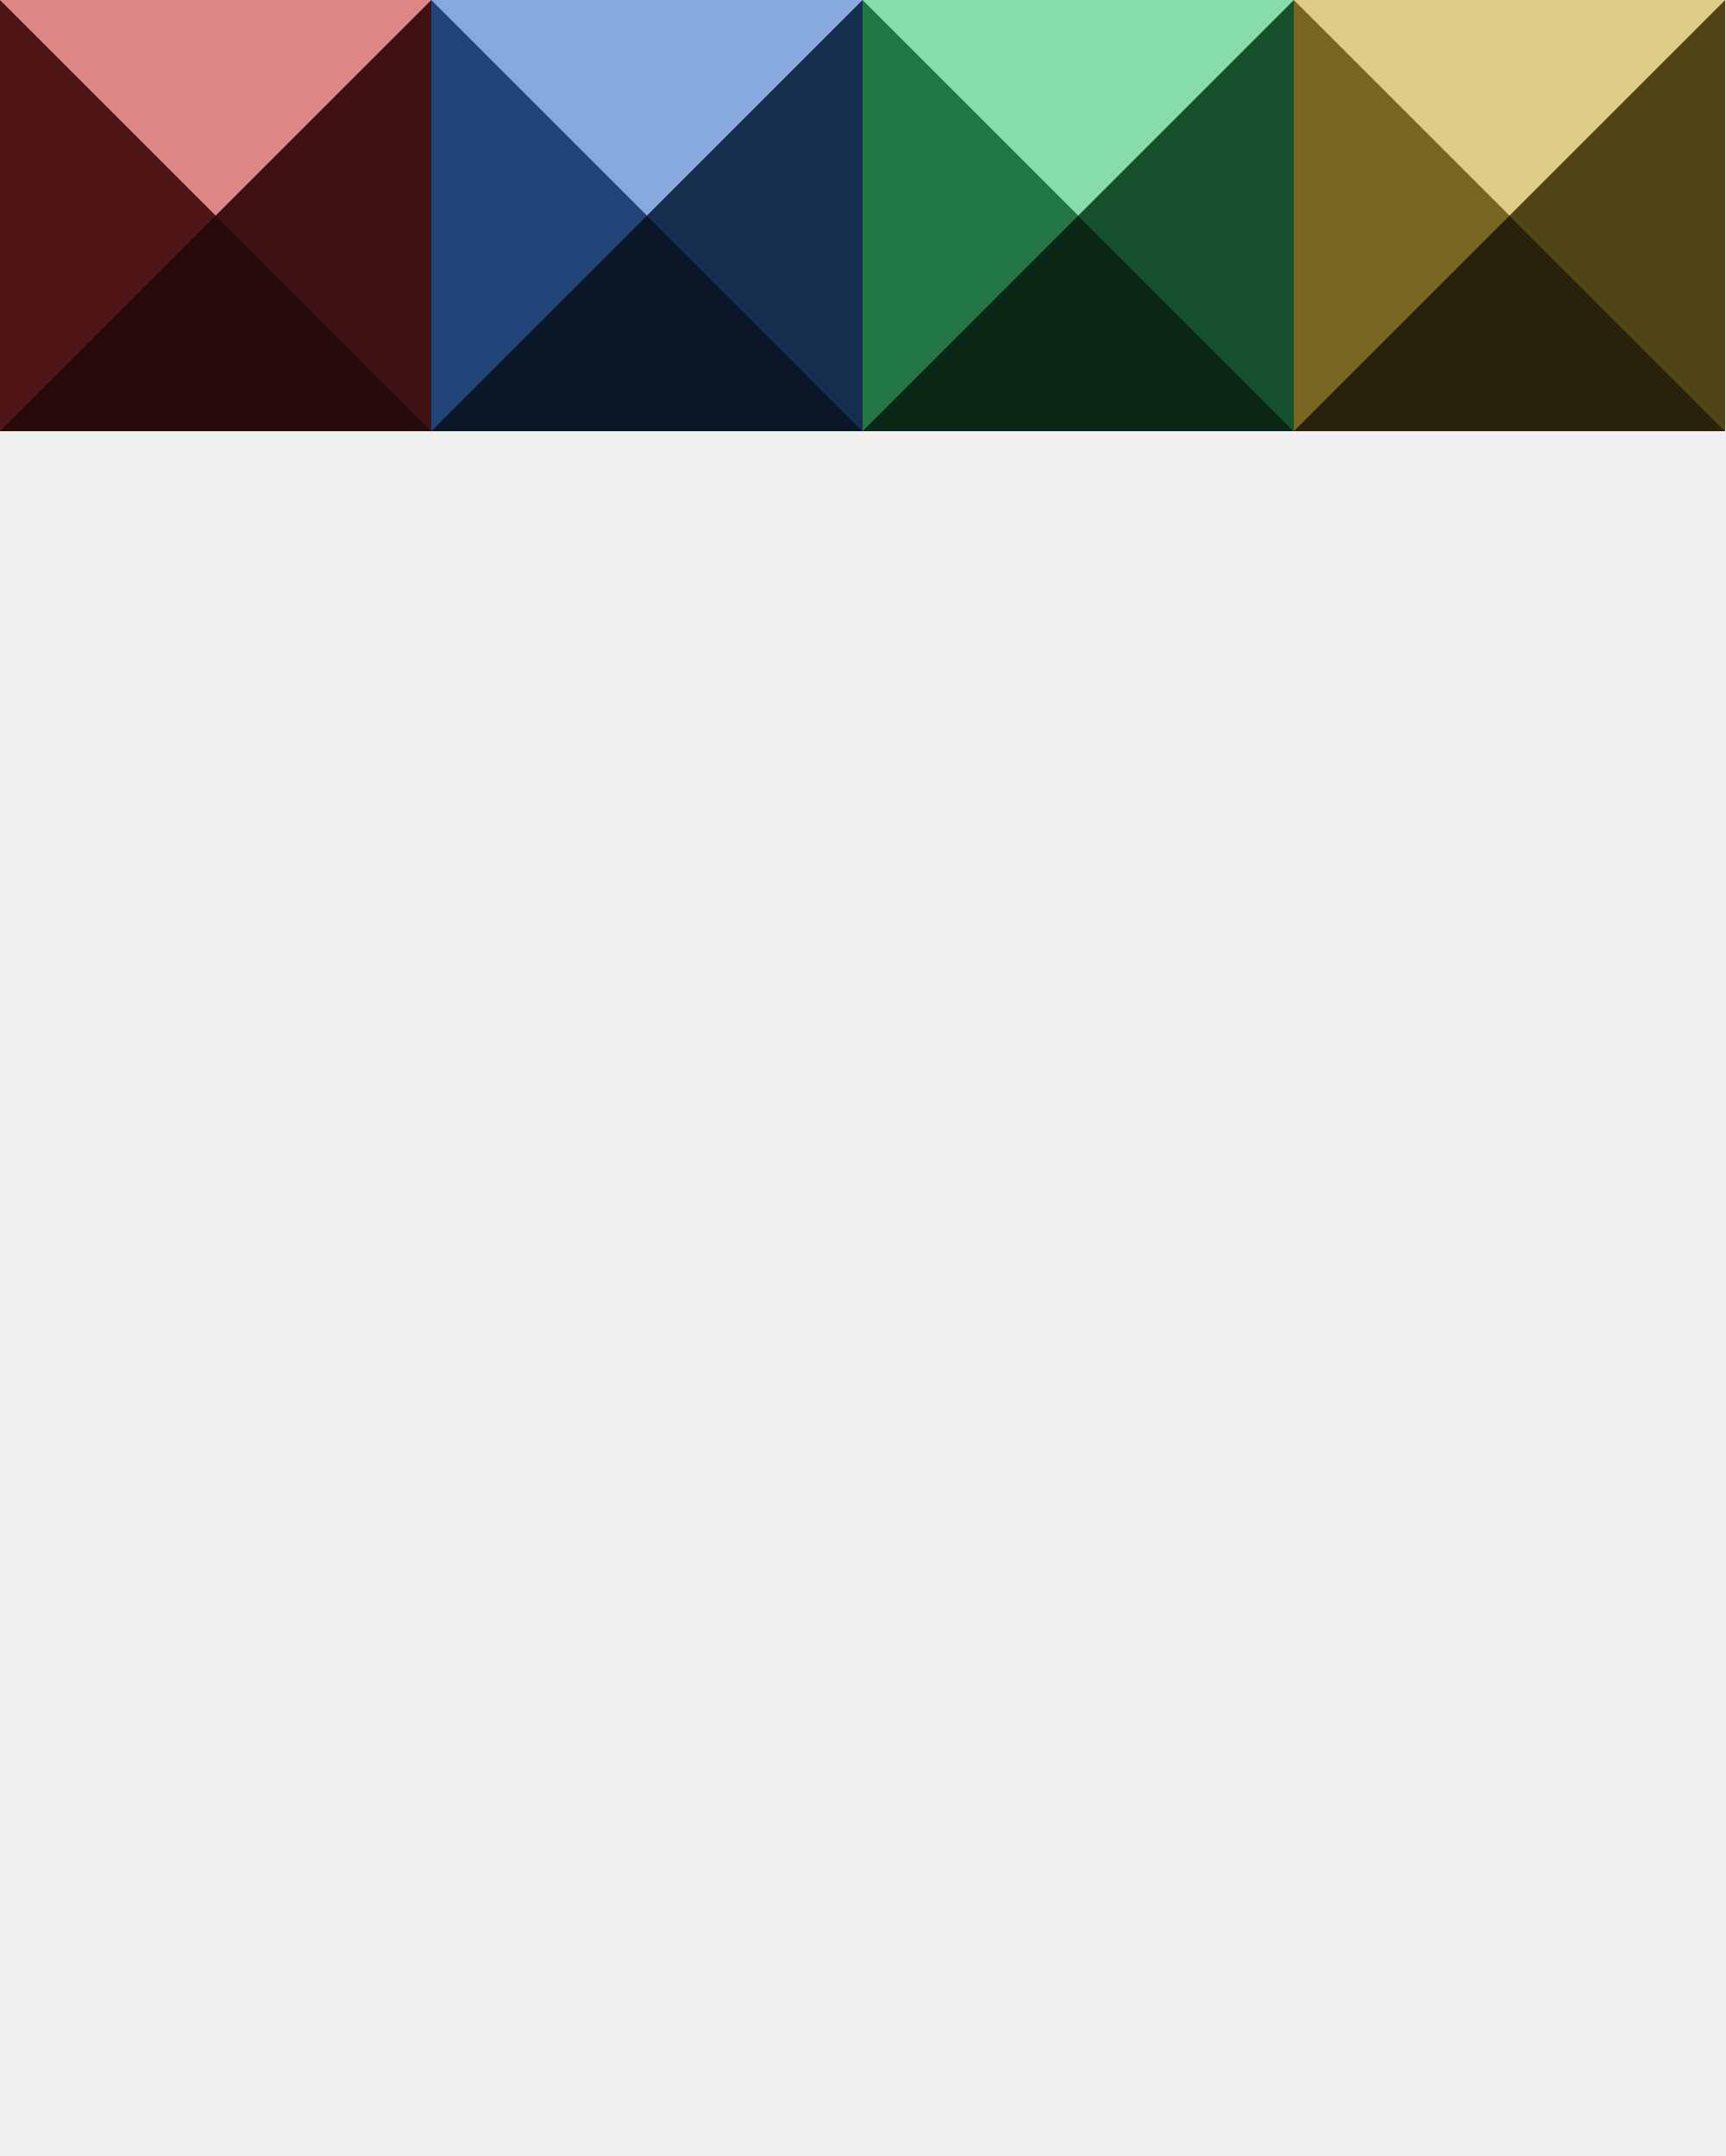
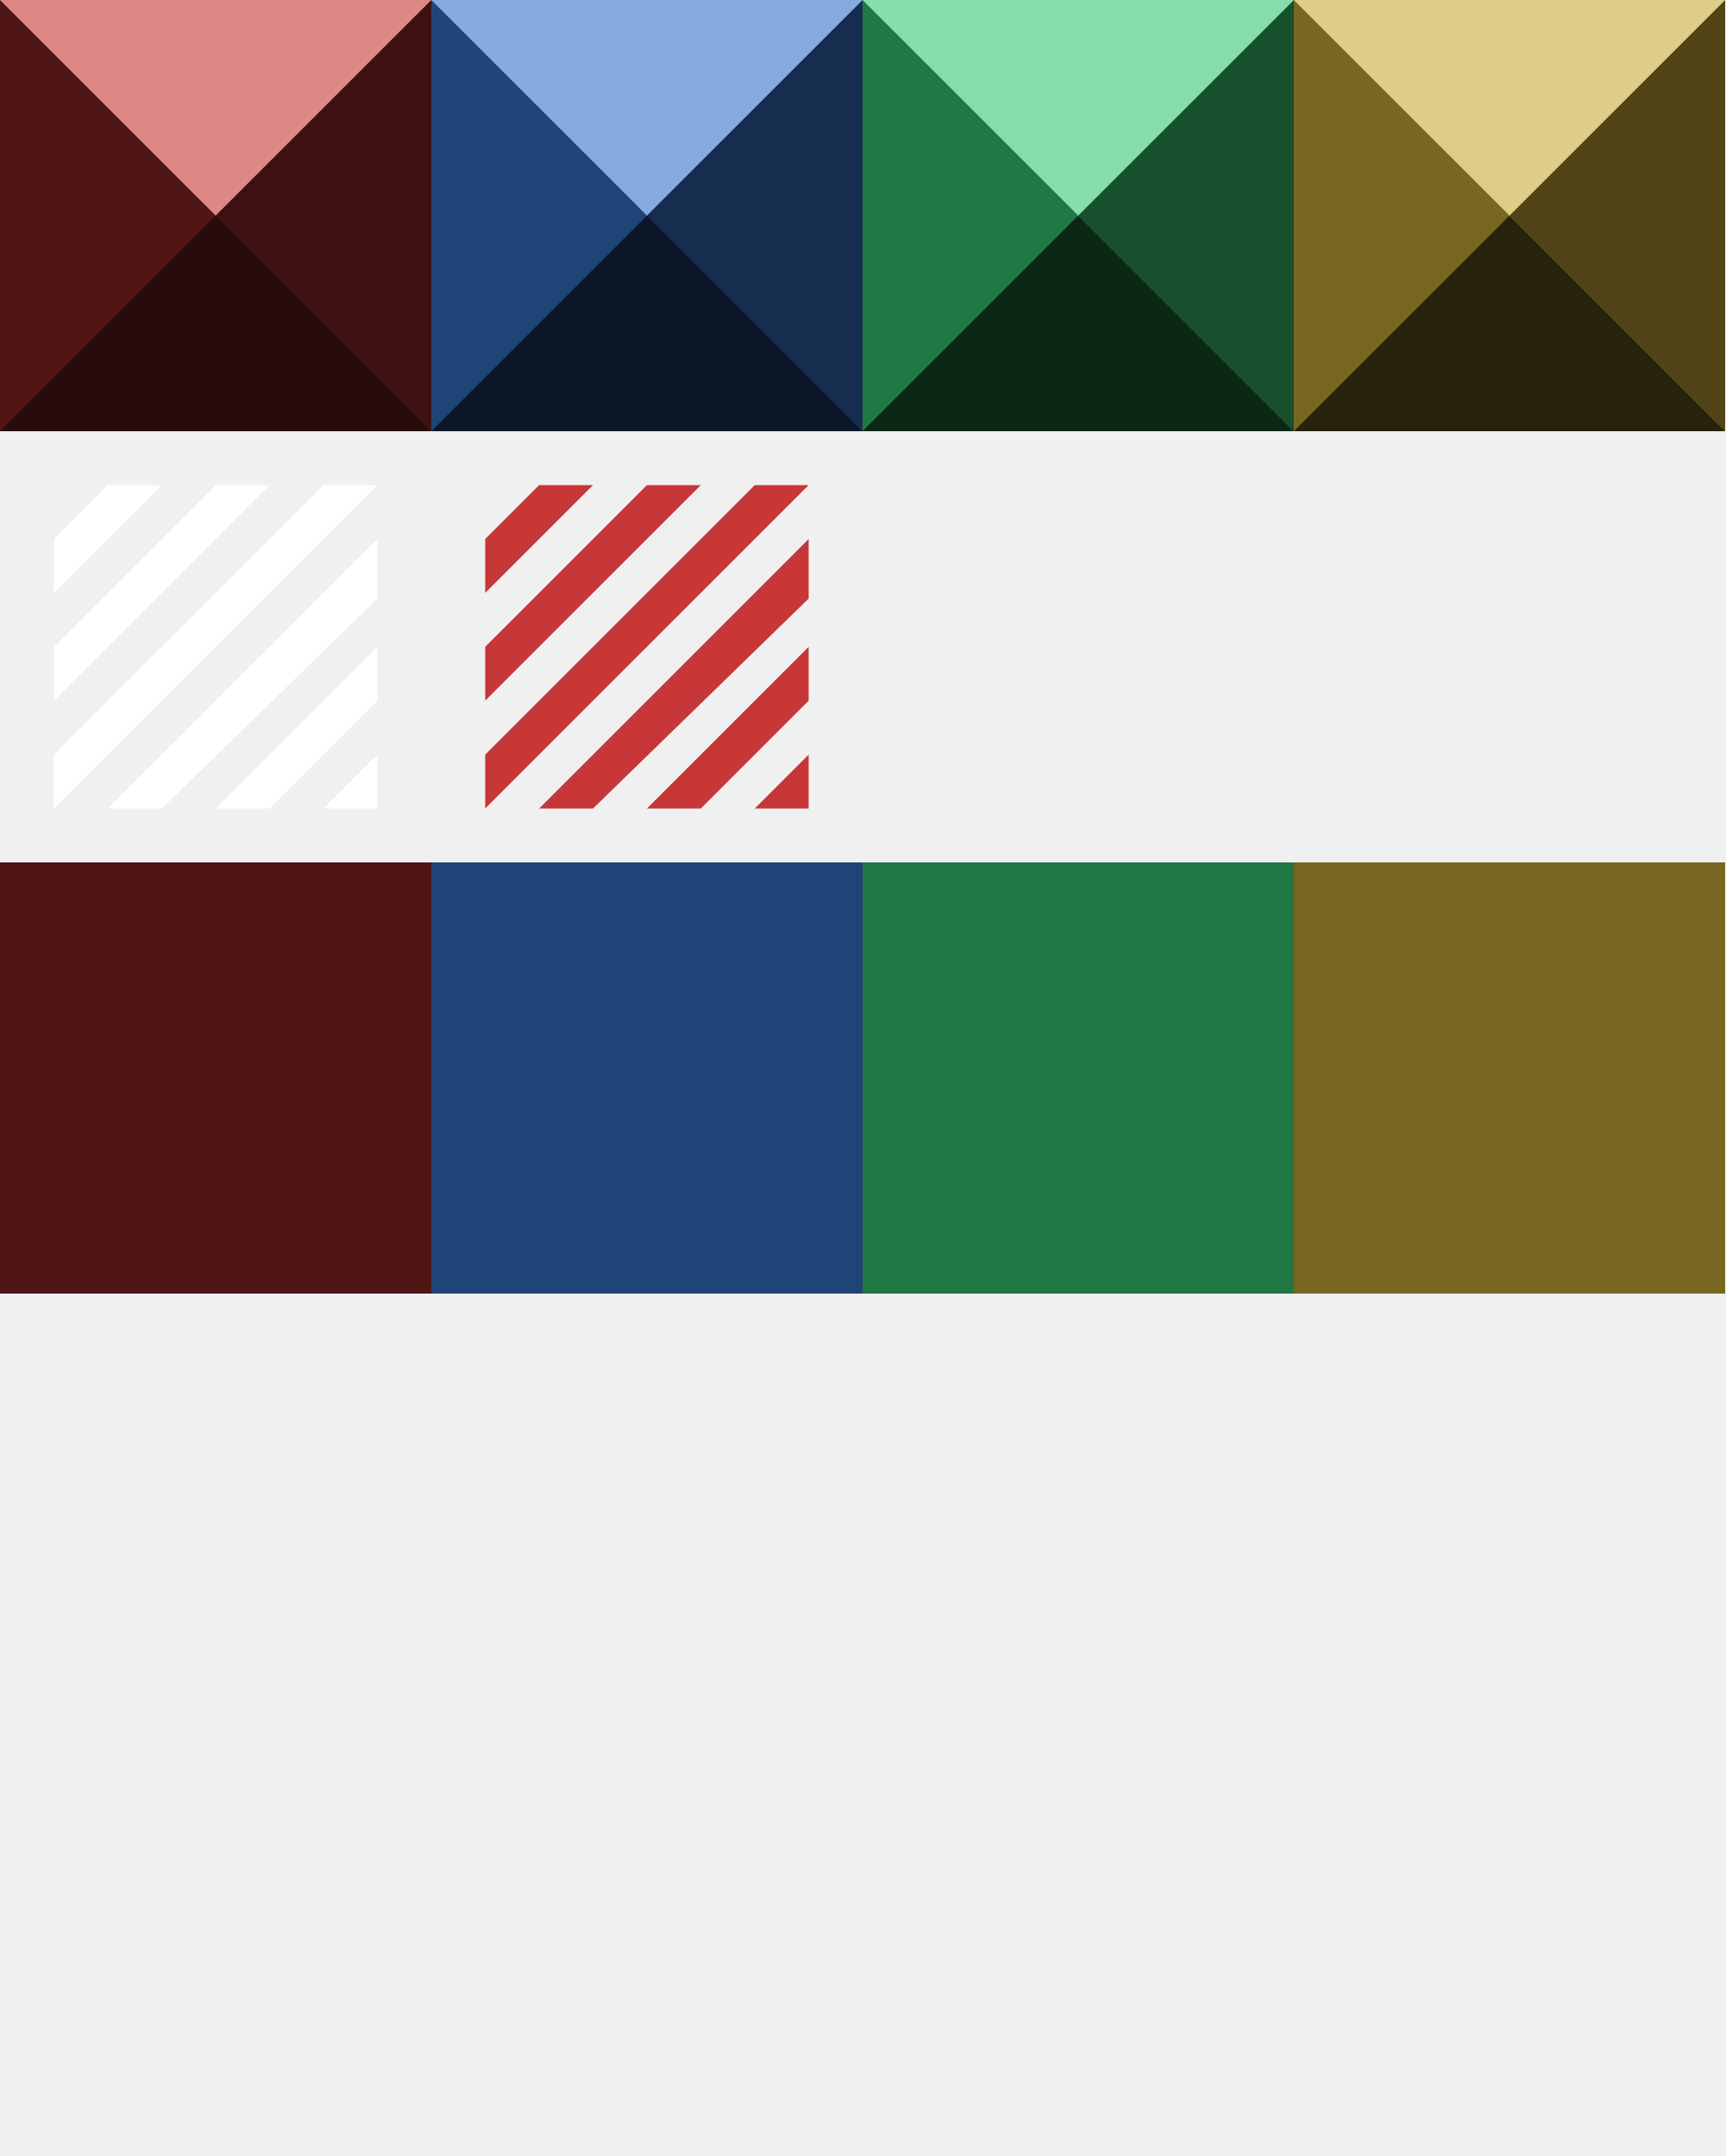
- <svg xmlns="http://www.w3.org/2000/svg" width="211.667mm" height="264.583mm" viewBox="0 0 211.667 264.583" version="1.1" id="svg1">
-   <defs id="defs1" />
+ <svg xmlns="http://www.w3.org/2000/svg" xmlns:xlink="http://www.w3.org/1999/xlink" width="211.667mm" height="264.583mm" viewBox="0 0 211.667 264.583" version="1.1" id="svg1">
+   <defs id="defs1">
+     <linearGradient id="swatch18">
+       <stop style="stop-color:#786721;stop-opacity:1;" offset="0" id="stop18" />
+     </linearGradient>
+     <linearGradient id="swatch17">
+       <stop style="stop-color:#217844;stop-opacity:1;" offset="0" id="stop17" />
+     </linearGradient>
+     <linearGradient id="swatch16">
+       <stop style="stop-color:#214478;stop-opacity:1;" offset="0" id="stop16" />
+     </linearGradient>
+     <linearGradient id="swatch15">
+       <stop style="stop-color:#501616;stop-opacity:1;" offset="0" id="stop15" />
+     </linearGradient>
+     <linearGradient xlink:href="#swatch15" id="linearGradient15" x1="0" y1="26.458" x2="52.917" y2="26.458" gradientUnits="userSpaceOnUse" />
+     <linearGradient xlink:href="#swatch16" id="linearGradient16" x1="52.917" y1="26.458" x2="105.833" y2="26.458" gradientUnits="userSpaceOnUse" />
+     <linearGradient xlink:href="#swatch17" id="linearGradient17" x1="105.833" y1="26.458" x2="158.75" y2="26.458" gradientUnits="userSpaceOnUse" />
+     <linearGradient xlink:href="#swatch18" id="linearGradient18" x1="158.75" y1="26.458" x2="211.667" y2="26.458" gradientUnits="userSpaceOnUse" />
+     <linearGradient xlink:href="#swatch18" id="linearGradient26" gradientUnits="userSpaceOnUse" x1="158.75" y1="26.458" x2="211.667" y2="26.458" gradientTransform="translate(2.086792e-8,105.8333)" />
+     <linearGradient xlink:href="#swatch17" id="linearGradient27" gradientUnits="userSpaceOnUse" x1="105.833" y1="26.458" x2="158.75" y2="26.458" gradientTransform="translate(2.086792e-8,105.8333)" />
+     <linearGradient xlink:href="#swatch16" id="linearGradient28" gradientUnits="userSpaceOnUse" x1="52.917" y1="26.458" x2="105.833" y2="26.458" gradientTransform="translate(2.086792e-8,105.8333)" />
+     <linearGradient xlink:href="#swatch15" id="linearGradient29" gradientUnits="userSpaceOnUse" x1="0" y1="26.458" x2="52.917" y2="26.458" gradientTransform="translate(2.086792e-8,105.8333)" />
+   </defs>
  <g id="layer1">
-     <rect style="fill:#501616;stroke:none;stroke-width:1" id="rect1" width="52.917" height="52.917" x="0" y="0" />
+     <rect style="fill:url(#linearGradient15);stroke:none;stroke-width:1" id="rect1" width="52.917" height="52.917" x="0" y="0" />
    <path style="fill:#280b0b;stroke:none;stroke-width:1" d="M 0,52.917 26.458,26.458 c 0,0 26.458,26.458 26.458,26.458 z" id="path1" />
    <path style="fill:#3d1111;fill-opacity:1;stroke:none;stroke-width:1" d="M 26.458,26.458 52.917,0 v 52.917 z" id="path2" />
    <path style="fill:#de8787;fill-opacity:1;stroke:none;stroke-width:1" d="M 0,0 26.458,26.458 52.917,0 Z" id="path3" />
-     <rect style="fill:#214478;stroke:none;stroke-width:1" id="rect3" width="52.917" height="52.917" x="52.917" y="0" />
+     <rect style="fill:url(#linearGradient16);stroke:none;stroke-width:1" id="rect3" width="52.917" height="52.917" x="52.917" y="0" />
    <path style="fill:#0b1728;stroke:none;stroke-width:1" d="M 52.917,52.917 79.375,26.458 c 0,0 26.458,26.458 26.458,26.458 z" id="path4" />
    <path style="fill:#162d50;fill-opacity:1;stroke:none;stroke-width:1" d="M 79.375,26.458 105.833,0 v 52.917 z" id="path5" />
    <path style="fill:#87aade;fill-opacity:1;stroke:none;stroke-width:1" d="M 52.917,0 79.375,26.458 105.833,0 Z" id="path6" />
-     <rect style="fill:#217844;stroke:none;stroke-width:1" id="rect6" width="52.917" height="52.917" x="105.833" y="0" />
+     <rect style="fill:url(#linearGradient17);stroke:none;stroke-width:1" id="rect6" width="52.917" height="52.917" x="105.833" y="0" />
    <path style="fill:#0b2817;stroke:none;stroke-width:1" d="m 105.833,52.917 26.458,-26.458 c 0,0 26.458,26.458 26.458,26.458 z" id="path7" />
    <path style="fill:#16502d;fill-opacity:1;stroke:none;stroke-width:1" d="M 132.292,26.458 158.75,0 v 52.917 z" id="path8" />
    <path style="fill:#87deaa;fill-opacity:1;stroke:none;stroke-width:1" d="M 105.833,0 132.292,26.458 158.75,0 Z" id="path9" />
-     <rect style="fill:#786721;stroke:none;stroke-width:1" id="rect9" width="52.917" height="52.917" x="158.75" y="1.1074131e-07" />
+     <rect style="fill:url(#linearGradient18);stroke:none;stroke-width:1" id="rect9" width="52.917" height="52.917" x="158.75" y="1.1074131e-07" />
    <path style="fill:#28220b;stroke:none;stroke-width:1" d="m 158.75,52.917 26.458,-26.458 c 0,0 26.458,26.458 26.458,26.458 z" id="path10" />
    <path style="fill:#504416;fill-opacity:1;stroke:none;stroke-width:1" d="M 185.208,26.458 211.667,1.1074131e-7 V 52.917 Z" id="path11" />
    <path style="fill:#decd87;fill-opacity:1;stroke:none;stroke-width:1" d="M 158.75,1.1074131e-7 185.208,26.458 211.667,1.1074131e-7 Z" id="path12" />
+     <path id="path18" style="fill:#ffffff;fill-opacity:1;stroke:none;stroke-width:1" d="M 13.229,59.531 6.615,66.146 V 72.76 L 19.844,59.531 Z m 13.229,0 L 6.615,79.375 v 6.615 L 33.073,59.531 Z m 13.229,0 -33.073,33.073 v 6.615 L 46.302,59.531 Z m 6.615,6.615 -33.073,33.073 h 6.615 L 46.302,73.456 Z m 0,13.229 -19.844,19.844 h 6.615 L 46.302,85.99 Z m 0,13.229 -6.615,6.615 h 6.615 z" />
+     <path id="path23" style="fill:#c83737;fill-opacity:1;stroke:none;stroke-width:1" d="m 66.146,59.531 -6.615,6.615 V 72.76 L 72.76,59.531 Z m 13.229,0 L 59.531,79.375 v 6.615 L 85.99,59.531 Z m 13.229,0 -33.073,33.073 v 6.615 L 99.219,59.531 Z m 6.615,6.615 -33.073,33.073 h 6.615 L 99.219,73.456 Z m 0,13.229 -19.844,19.844 h 6.615 L 99.219,85.99 Z m 0,13.229 -6.615,6.615 h 6.615 z" />
+     <rect style="fill:url(#linearGradient29);stroke:none;stroke-width:1" id="rect23" width="52.917" height="52.917" x="0" y="105.833" />
+     <rect style="fill:url(#linearGradient28);stroke:none;stroke-width:1" id="rect24" width="52.917" height="52.917" x="52.917" y="105.833" />
+     <rect style="fill:url(#linearGradient27);stroke:none;stroke-width:1" id="rect25" width="52.917" height="52.917" x="105.833" y="105.833" />
+     <rect style="fill:url(#linearGradient26);stroke:none;stroke-width:1" id="rect26" width="52.917" height="52.917" x="158.75" y="105.833" />
  </g>
</svg>
